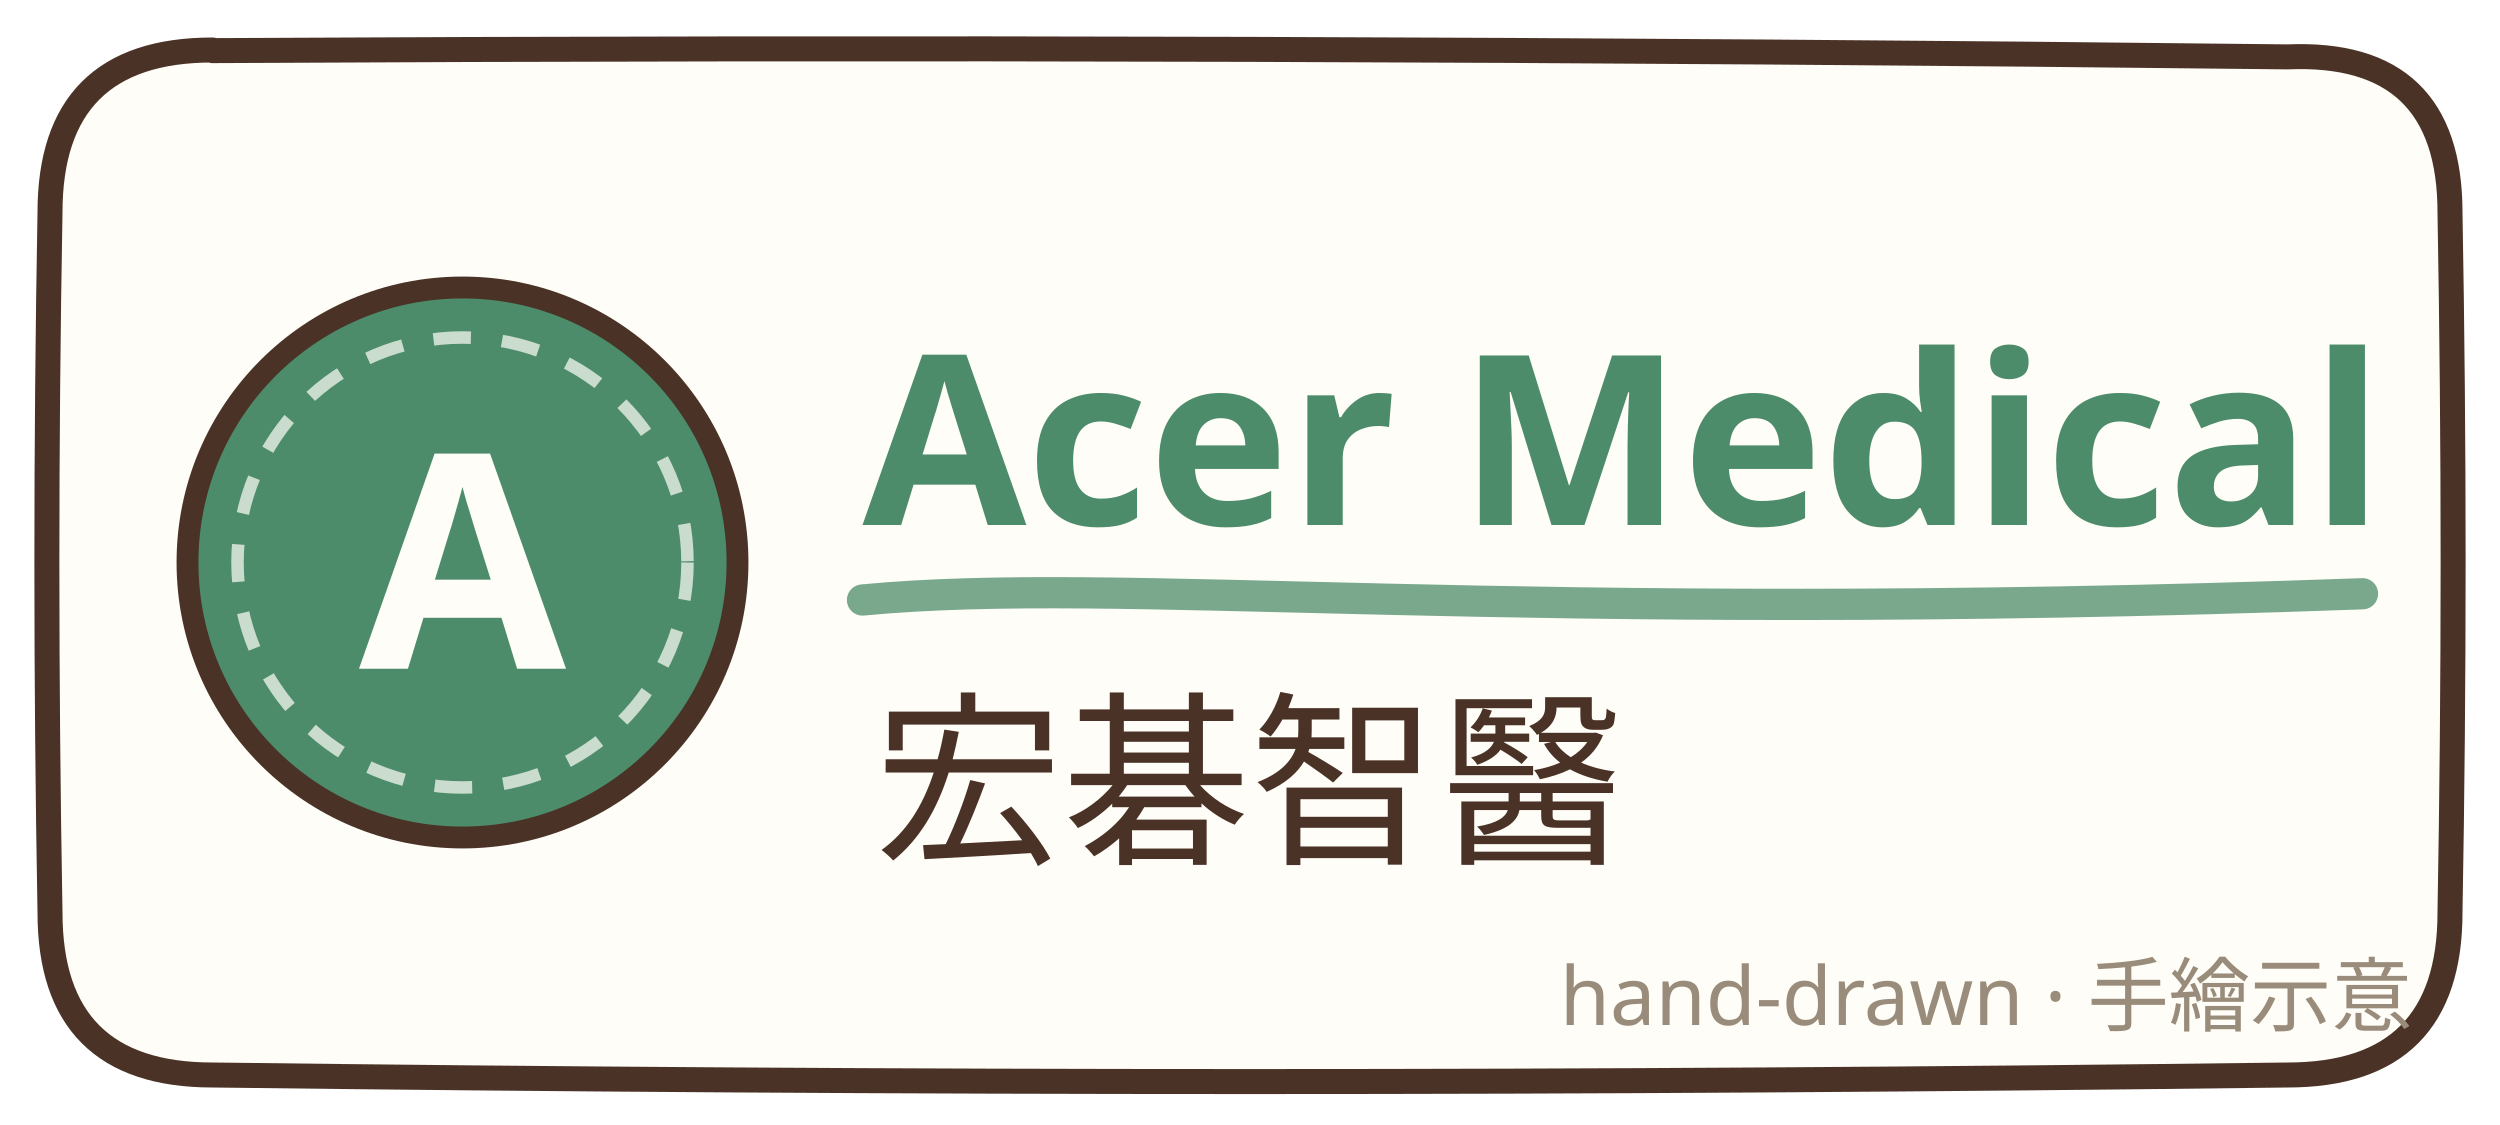
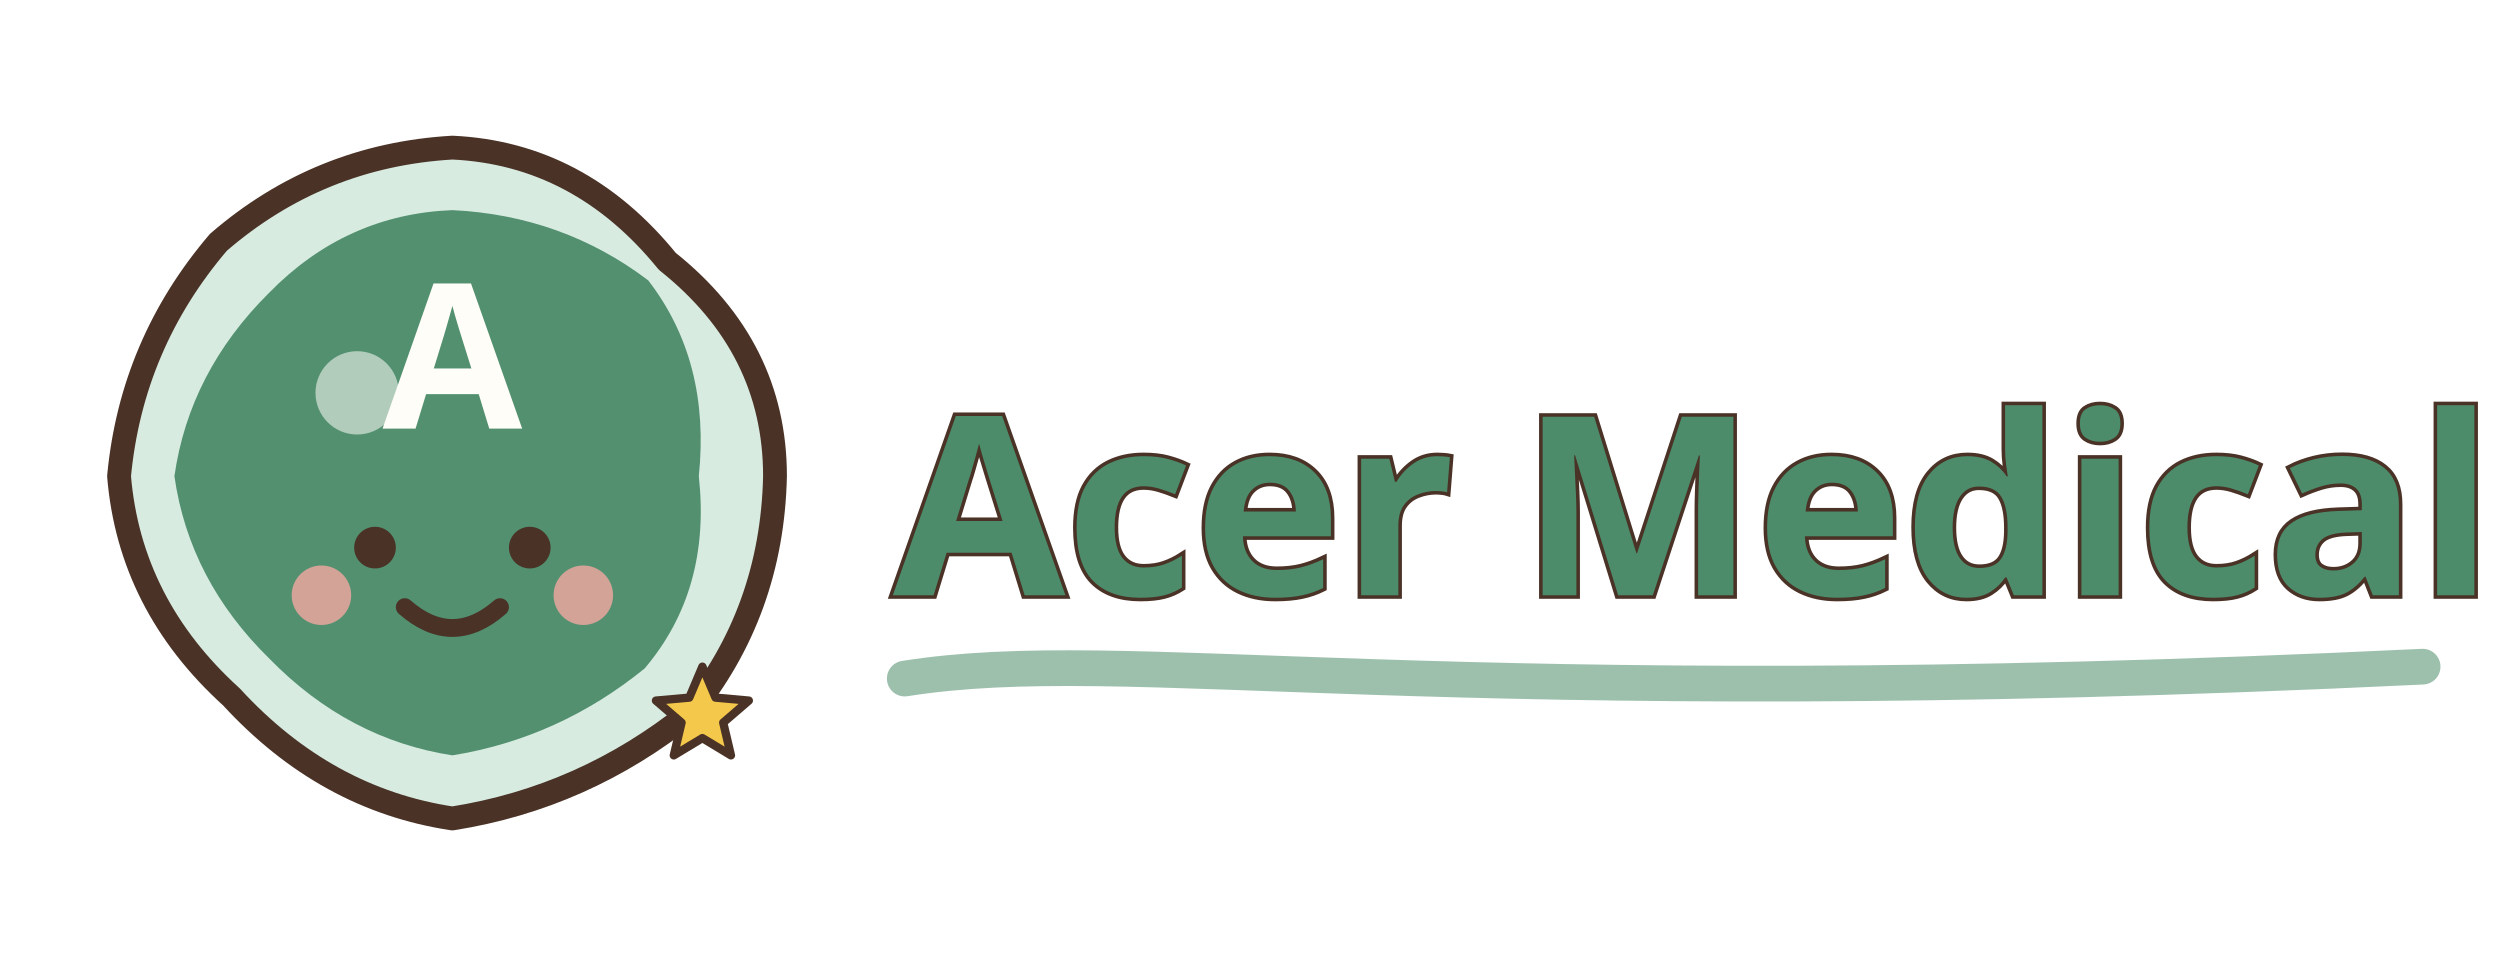
- <svg xmlns="http://www.w3.org/2000/svg" viewBox="0 0 400 180" width="400" height="180">
-   <path d="M34.0 8.1 Q200.0 7.2 366.0 9.1 Q392.0 8.0 392.0 34.0 Q393.0 90.0 392.0 146.0 Q392.0 172.0 366.0 172.0 Q200.0 174.1 34.0 172.0 Q8.0 172.0 8.0 146.0 Q7.0 90.0 8.0 34.0 Q8.0 8.0 34.0 8.0 Z" fill="#FFFDF7" stroke="#4A3226" stroke-width="4" stroke-linejoin="round" />
-   <circle cx="74" cy="90" r="44" fill="#4C8C6A" stroke="#4A3226" stroke-width="3.5" />
-   <circle cx="74" cy="90" r="36" fill="none" stroke="#FFFDF7" stroke-width="2" stroke-dasharray="6 5" opacity=".7" />
-   <text x="74" y="107" text-anchor="middle" font-family="'Comic Sans MS','Segoe Print','Chalkboard SE','Caveat',sans-serif" font-weight="700" font-size="48" fill="#FFFDF7">A</text>
-   <text x="138" y="84" font-family="'Comic Sans MS','Segoe Print','Chalkboard SE','Caveat',sans-serif" font-weight="700" font-size="38" fill="#4C8C6A" textLength="240" lengthAdjust="spacingAndGlyphs">Acer Medical</text>
-   <path d="M138 96 C 180 92, 240 100, 378 95" fill="none" stroke="#4C8C6A" stroke-width="5" stroke-linecap="round" opacity=".75" />
-   <text x="140" y="136" font-family="'DFKai-SB','標楷體','HanziPen TC','Hannotate TC','芫荽','Iansui','LXGW WenKai TC',sans-serif" font-size="30" fill="#4A3226">宏碁智醫</text>
-   <text x="386" y="164" text-anchor="end" font-family="'Comic Sans MS','Segoe Print',sans-serif" font-size="13" fill="#9A8C7A">hand-drawn · 手繪示意</text>
+ <svg xmlns="http://www.w3.org/2000/svg" viewBox="0 0 420 160" width="420" height="160">
+   <path d="M130.2 80.0 Q129.7 102.8 115.8 119.8 Q98.1 134.0 76.0 137.5 Q54.7 134.3 38.9 117.1 Q21.8 101.6 20.0 80.0 Q22.1 57.8 36.7 40.7 Q53.6 26.1 76.0 24.8 Q97.4 25.8 112.1 43.9 Q130.2 58.3 130.2 80.0 Z" fill="#D8EBE1" stroke="#4A3226" stroke-width="4" stroke-linejoin="round" />
+   <path d="M117.4 80.0 Q119.5 99.1 108.3 112.3 Q93.9 124.0 76.0 126.9 Q58.5 124.2 45.3 110.7 Q31.8 97.5 29.3 80.0 Q31.8 62.5 45.2 49.2 Q58.1 36.0 76.0 35.3 Q94.5 36.2 108.9 47.1 Q119.4 60.7 117.4 80.0 Z" fill="#4C8C6A" stroke="none" opacity=".95" />
+   <circle cx="60" cy="66" r="7" fill="#FFFDF7" opacity=".55" />
+   <circle cx="63" cy="92" r="3.5" fill="#4A3226" />
+   <circle cx="89" cy="92" r="3.5" fill="#4A3226" />
+   <path d="M68 102 q8 7 16 0" fill="none" stroke="#4A3226" stroke-width="3" stroke-linecap="round" />
+   <circle cx="54" cy="100" r="5" fill="#F2A7A0" opacity=".8" />
+   <circle cx="98" cy="100" r="5" fill="#F2A7A0" opacity=".8" />
+   <text x="76" y="72" text-anchor="middle" font-family="'Comic Sans MS','Segoe Print','Chalkboard SE','Caveat',sans-serif" font-weight="700" font-size="34" fill="#FFFDF7">A</text>
+   <text x="150" y="100" font-family="'Comic Sans MS','Segoe Print','Chalkboard SE','Caveat',sans-serif" font-weight="700" font-size="42" fill="#4C8C6A" stroke="#4A3226" stroke-width="1.2" paint-order="stroke" textLength="255" lengthAdjust="spacingAndGlyphs">Acer Medical</text>
+   <path d="M152 114 C 190 108, 240 120, 407 112" fill="none" stroke="#4C8C6A" stroke-width="6" stroke-linecap="round" opacity=".55" />
+   <path d="M438 34 l2.2 5.2 5.6 .5 -4.3 3.7 1.3 5.5 -4.8 -2.9 -4.8 2.9 1.3 -5.5 -4.3 -3.7 5.6 -.5z" fill="#F4C84A" stroke="#4A3226" stroke-width="1.4" stroke-linejoin="round" />
+   <path d="M118 112 l2.2 5.2 5.6 .5 -4.3 3.7 1.3 5.5 -4.8 -2.9 -4.8 2.9 1.3 -5.5 -4.3 -3.7 5.6 -.5z" fill="#F4C84A" stroke="#4A3226" stroke-width="1.4" stroke-linejoin="round" />
</svg>
